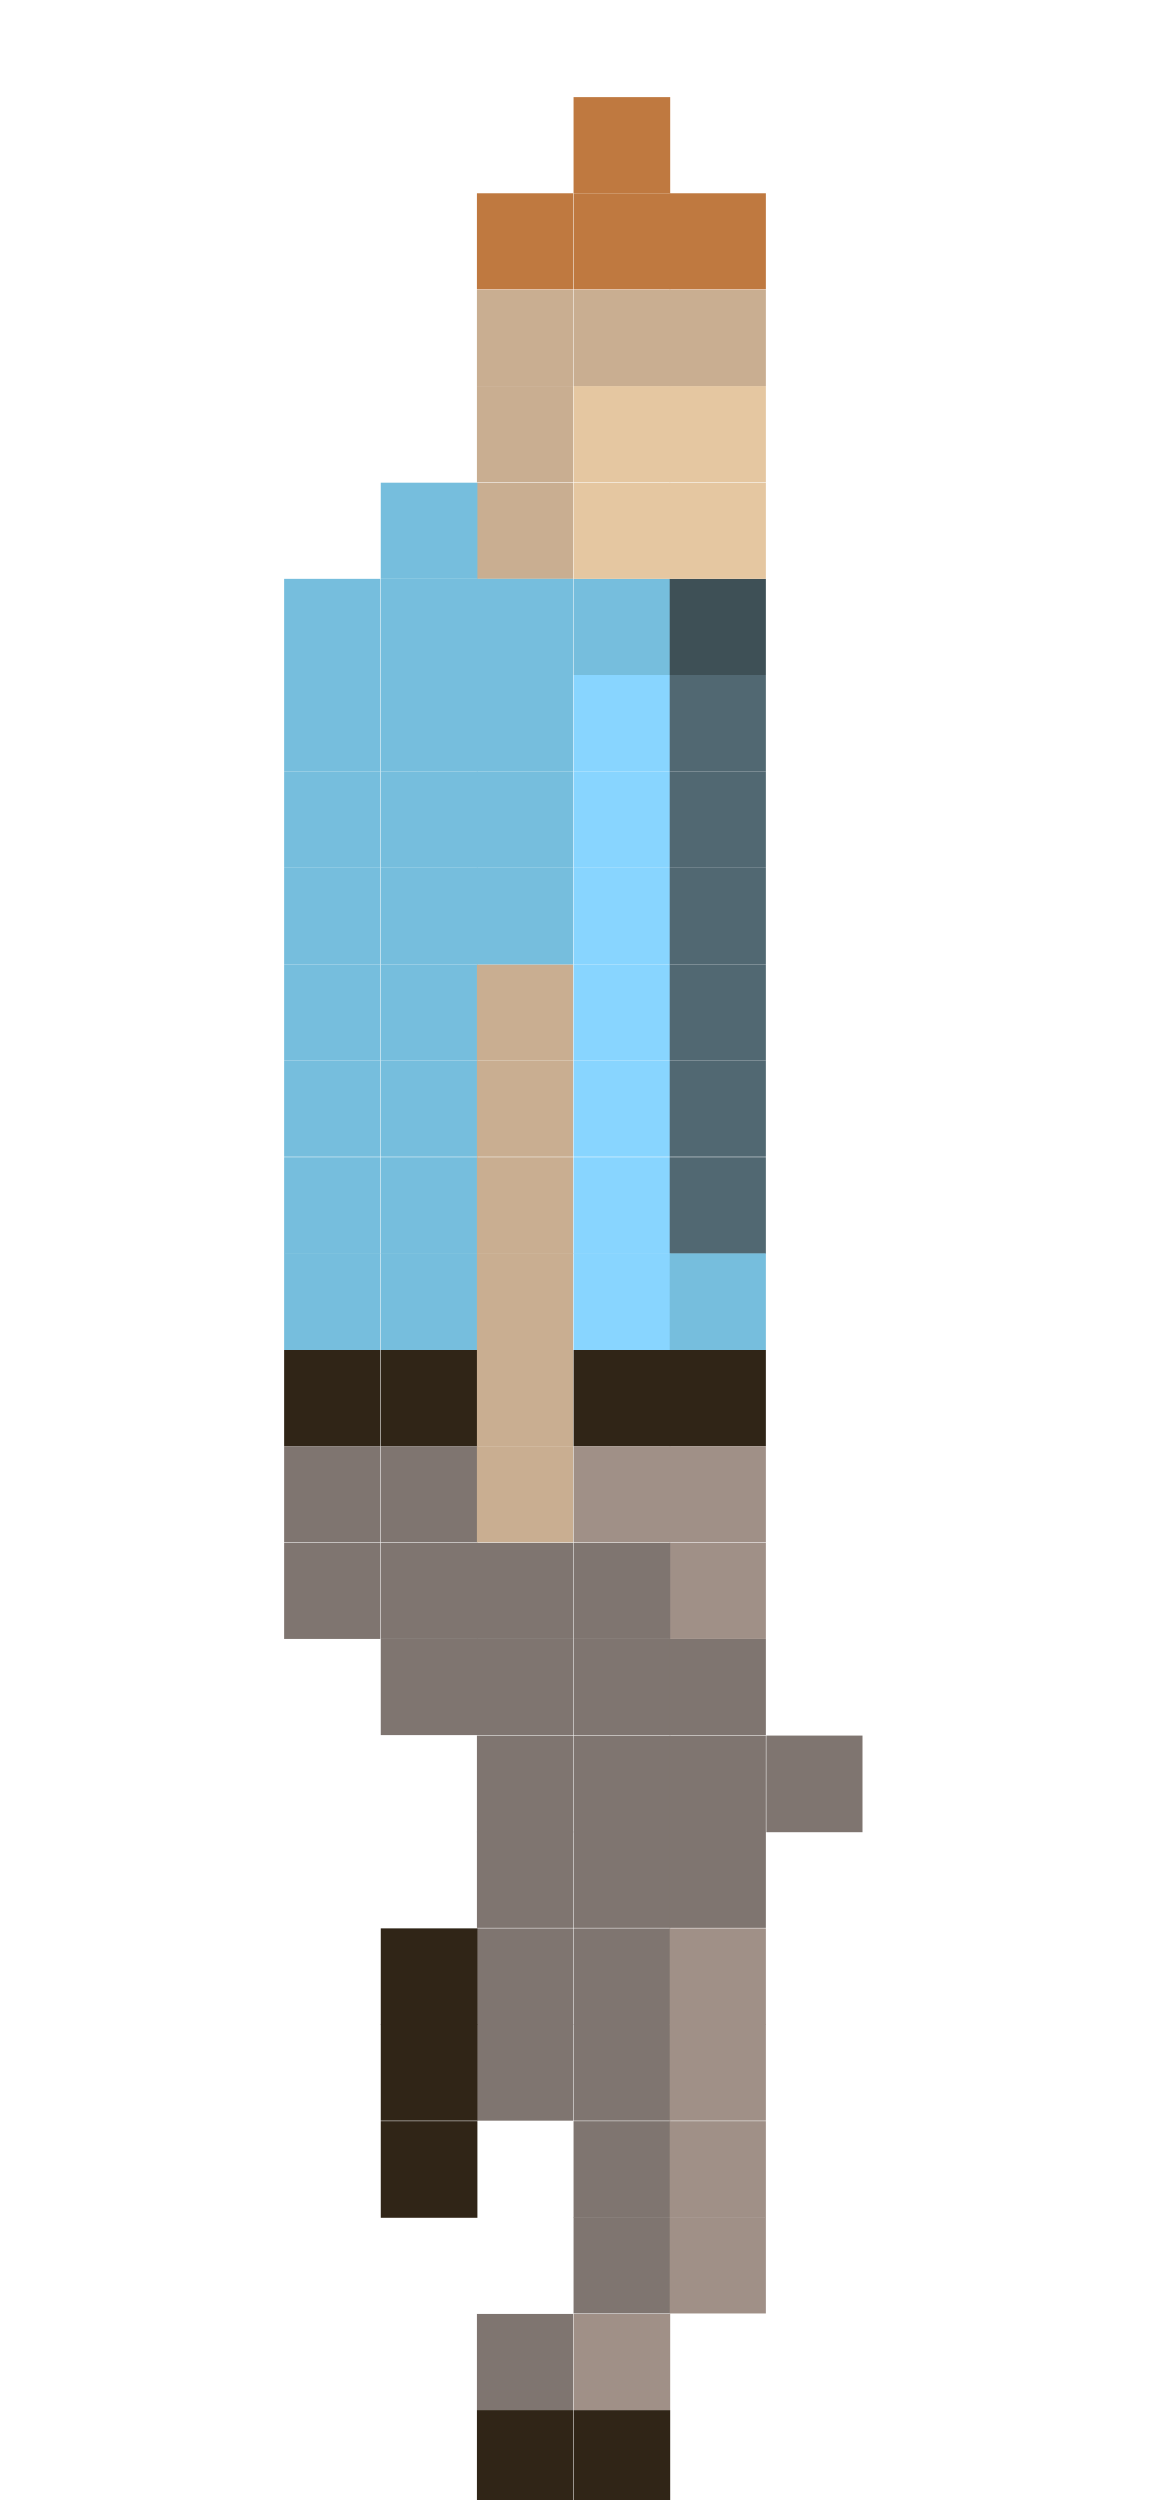
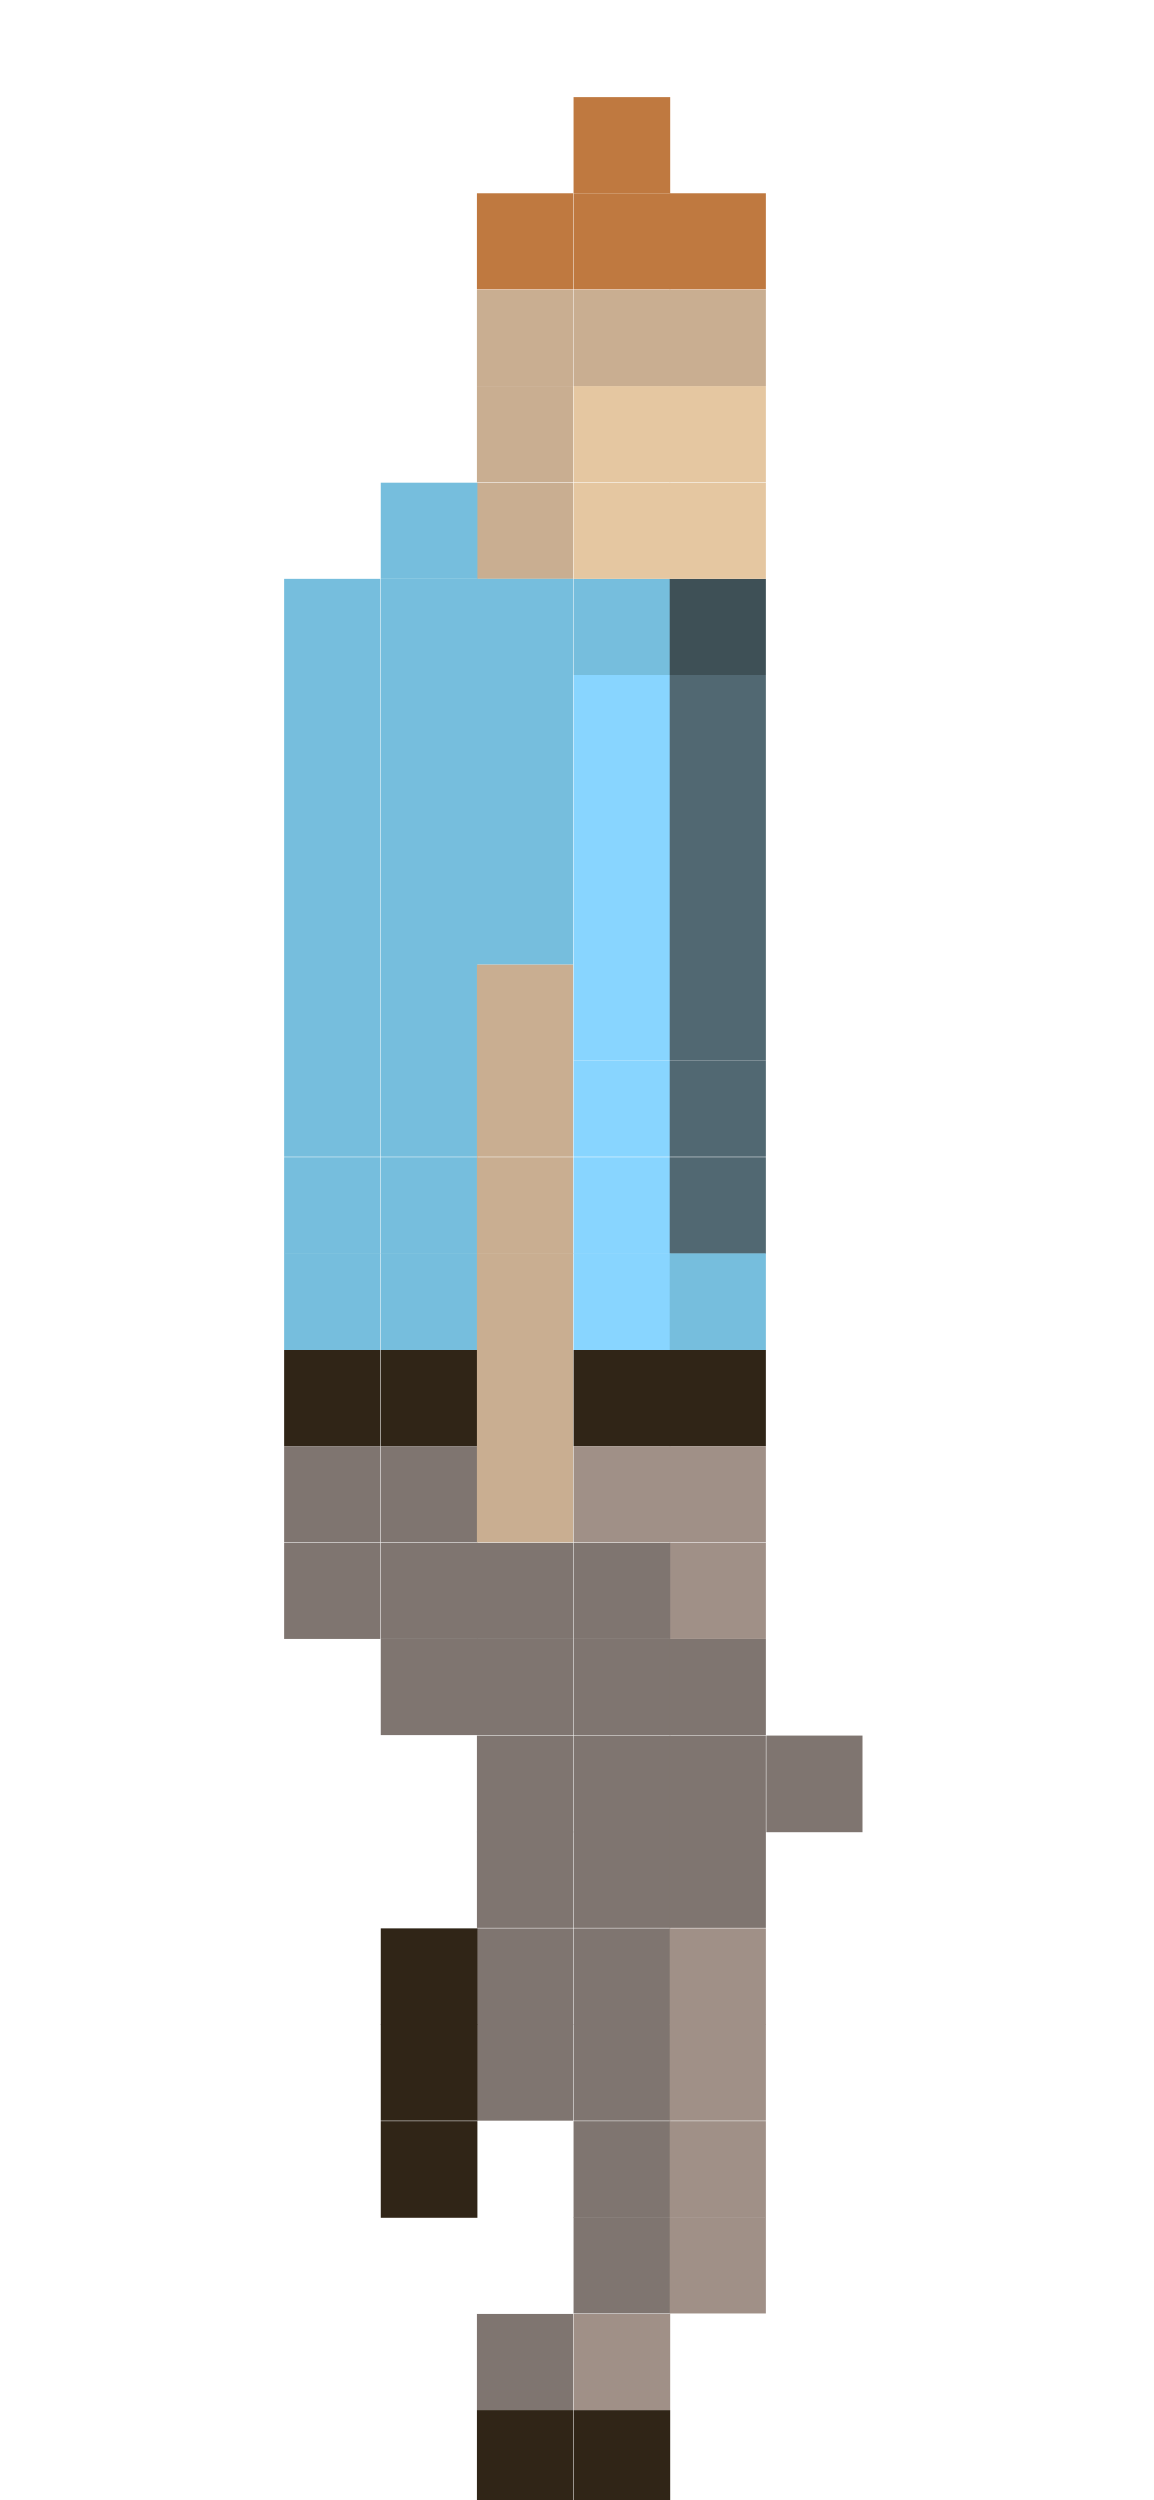
- <svg xmlns="http://www.w3.org/2000/svg" version="1.1" id="Layer_1" class="Bill__4 is-hidden" x="0px" y="0px" width="240px" height="520px" viewBox="0 0 240 520" enable-background="new 0 0 240 520" xml:space="preserve">
-   <g>
-     <rect x="119.3" y="340.9" fill-rule="evenodd" clip-rule="evenodd" fill="#7F7570" width="20.1" height="20" />
-     <rect x="119.3" y="361" fill-rule="evenodd" clip-rule="evenodd" fill="#7F7570" width="20.1" height="20.1" />
-     <rect x="119.3" y="401.1" fill-rule="evenodd" clip-rule="evenodd" fill="#7F7570" width="20.1" height="20.1" />
-     <rect x="119.3" y="421.1" fill-rule="evenodd" clip-rule="evenodd" fill="#7F7570" width="20.1" height="20" />
-     <rect x="119.3" y="381" fill-rule="evenodd" clip-rule="evenodd" fill="#7F7570" width="20.1" height="20" />
-     <rect x="119.3" y="441.2" fill-rule="evenodd" clip-rule="evenodd" fill="#7F7570" width="20.1" height="20.1" />
-     <rect x="99.2" y="361" fill-rule="evenodd" clip-rule="evenodd" fill="#7F7570" width="20" height="20.1" />
-     <rect x="99.2" y="381" fill-rule="evenodd" clip-rule="evenodd" fill="#7F7570" width="20" height="20" />
-     <rect x="99.2" y="401.1" fill-rule="evenodd" clip-rule="evenodd" fill="#7F7570" width="20" height="20.1" />
-     <rect x="119.3" y="461.2" fill-rule="evenodd" clip-rule="evenodd" fill="#7F7570" width="20.1" height="20" />
-     <rect x="99.2" y="421.1" fill-rule="evenodd" clip-rule="evenodd" fill="#7F7570" width="20" height="20" />
-     <rect x="99.2" y="481.3" fill-rule="evenodd" clip-rule="evenodd" fill="#7F7570" width="20" height="20" />
-     <rect x="139.3" y="340.9" fill-rule="evenodd" clip-rule="evenodd" fill="#7F7570" width="20" height="20" />
-     <rect x="139.3" y="361" fill-rule="evenodd" clip-rule="evenodd" fill="#7F7570" width="20" height="20.1" />
-     <rect x="139.3" y="401.1" fill-rule="evenodd" clip-rule="evenodd" fill="#A09087" width="20" height="20.1" />
-     <rect x="139.3" y="421.1" fill-rule="evenodd" clip-rule="evenodd" fill="#A09087" width="20" height="20" />
-     <rect x="139.3" y="441.2" fill-rule="evenodd" clip-rule="evenodd" fill="#A09087" width="20" height="20.1" />
-     <rect x="139.3" y="461.2" fill-rule="evenodd" clip-rule="evenodd" fill="#A09087" width="20" height="20" />
-     <rect x="119.3" y="501.3" fill-rule="evenodd" clip-rule="evenodd" fill="#302517" width="20.1" height="20.1" />
-     <rect x="139.3" y="381" fill-rule="evenodd" clip-rule="evenodd" fill="#7F7570" width="20" height="20" />
-     <rect x="119.3" y="481.3" fill-rule="evenodd" clip-rule="evenodd" fill="#A09087" width="20.1" height="20" />
-     <rect x="99.2" y="501.3" fill-rule="evenodd" clip-rule="evenodd" fill="#302517" width="20" height="20.1" />
-     <rect x="99.2" y="80.3" fill-rule="evenodd" clip-rule="evenodd" fill="#C9AE91" width="20" height="20" />
-     <rect x="119.3" y="80.3" fill-rule="evenodd" clip-rule="evenodd" fill="#E5C7A1" width="20.1" height="20" />
-     <rect x="99.2" y="60.3" fill-rule="evenodd" clip-rule="evenodd" fill="#C9AE91" width="20" height="20" />
-     <rect x="119.3" y="60.3" fill-rule="evenodd" clip-rule="evenodd" fill="#C9AE91" width="20.1" height="20" />
-     <rect x="119.3" y="40.2" fill-rule="evenodd" clip-rule="evenodd" fill="#BF7940" width="20.1" height="20" />
-     <rect x="99.2" y="40.2" fill-rule="evenodd" clip-rule="evenodd" fill="#BF7940" width="20" height="20" />
-     <rect x="139.3" y="80.3" fill-rule="evenodd" clip-rule="evenodd" fill="#E5C7A1" width="20" height="20" />
-     <rect x="139.3" y="60.3" fill-rule="evenodd" clip-rule="evenodd" fill="#C9AE91" width="20" height="20" />
-     <rect x="139.3" y="40.2" fill-rule="evenodd" clip-rule="evenodd" fill="#BF7940" width="20" height="20" />
-     <rect x="119.3" y="140.4" fill-rule="evenodd" clip-rule="evenodd" fill="#88D5FF" width="20.1" height="20.1" />
-     <rect x="119.3" y="160.5" fill-rule="evenodd" clip-rule="evenodd" fill="#88D5FF" width="20.1" height="20" />
-     <rect x="119.3" y="180.5" fill-rule="evenodd" clip-rule="evenodd" fill="#88D5FF" width="20.1" height="20.1" />
-     <rect x="119.3" y="200.6" fill-rule="evenodd" clip-rule="evenodd" fill="#88D5FF" width="20.1" height="20" />
-     <rect x="139.3" y="140.4" fill-rule="evenodd" clip-rule="evenodd" fill="#516872" width="20" height="20.1" />
-     <rect x="139.3" y="160.5" fill-rule="evenodd" clip-rule="evenodd" fill="#516872" width="20" height="20" />
-     <rect x="139.3" y="180.5" fill-rule="evenodd" clip-rule="evenodd" fill="#516872" width="20" height="20.1" />
-     <rect x="139.3" y="200.6" fill-rule="evenodd" clip-rule="evenodd" fill="#516872" width="20" height="20" />
-     <rect x="119.3" y="120.4" fill-rule="evenodd" clip-rule="evenodd" fill="#76BEDD" width="20.1" height="20" />
-     <rect x="59.1" y="120.4" fill-rule="evenodd" clip-rule="evenodd" fill="#76BEDD" width="20" height="20" />
-     <rect x="139.3" y="120.4" fill-rule="evenodd" clip-rule="evenodd" fill="#3E5056" width="20" height="20" />
-     <rect x="79.2" y="120.4" fill-rule="evenodd" clip-rule="evenodd" fill="#76BEDD" width="20.1" height="20" />
-     <rect x="119.3" y="220.6" fill-rule="evenodd" clip-rule="evenodd" fill="#88D5FF" width="20.1" height="20" />
-     <rect x="139.3" y="220.6" fill-rule="evenodd" clip-rule="evenodd" fill="#516872" width="20" height="20" />
-     <rect x="79.2" y="140.4" fill-rule="evenodd" clip-rule="evenodd" fill="#76BEDD" width="20.1" height="20.1" />
-     <rect x="79.2" y="160.5" fill-rule="evenodd" clip-rule="evenodd" fill="#76BEDD" width="20.1" height="20" />
-     <rect x="79.2" y="180.5" fill-rule="evenodd" clip-rule="evenodd" fill="#76BEDD" width="20.1" height="20.1" />
-     <rect x="79.2" y="200.6" fill-rule="evenodd" clip-rule="evenodd" fill="#76BEDD" width="20.1" height="20" />
-     <rect x="79.2" y="220.6" fill-rule="evenodd" clip-rule="evenodd" fill="#76BEDD" width="20.1" height="20" />
-     <rect x="79.2" y="280.8" fill-rule="evenodd" clip-rule="evenodd" fill="#302517" width="20.1" height="20" />
-     <rect x="79.2" y="300.8" fill-rule="evenodd" clip-rule="evenodd" fill="#7F7570" width="20.1" height="20" />
-     <rect x="139.3" y="320.9" fill-rule="evenodd" clip-rule="evenodd" fill="#A09087" width="20" height="20" />
-     <rect x="139.3" y="280.8" fill-rule="evenodd" clip-rule="evenodd" fill="#302517" width="20" height="20" />
-     <rect x="139.3" y="300.8" fill-rule="evenodd" clip-rule="evenodd" fill="#A09087" width="20" height="20" />
-     <rect x="119.3" y="320.9" fill-rule="evenodd" clip-rule="evenodd" fill="#7F7570" width="20.1" height="20" />
-     <rect x="79.2" y="320.9" fill-rule="evenodd" clip-rule="evenodd" fill="#7F7570" width="20.1" height="20" />
-     <rect x="119.3" y="280.8" fill-rule="evenodd" clip-rule="evenodd" fill="#302517" width="20.1" height="20" />
-     <rect x="119.3" y="300.8" fill-rule="evenodd" clip-rule="evenodd" fill="#A09087" width="20.1" height="20" />
-     <rect x="99.2" y="320.9" fill-rule="evenodd" clip-rule="evenodd" fill="#7F7570" width="20" height="20" />
-     <rect x="119.3" y="240.7" fill-rule="evenodd" clip-rule="evenodd" fill="#88D5FF" width="20.1" height="20.1" />
-     <rect x="139.3" y="240.7" fill-rule="evenodd" clip-rule="evenodd" fill="#516872" width="20" height="20.1" />
-     <rect x="79.2" y="240.7" fill-rule="evenodd" clip-rule="evenodd" fill="#76BEDD" width="20.1" height="20.1" />
-     <rect x="119.3" y="260.7" fill-rule="evenodd" clip-rule="evenodd" fill="#88D5FF" width="20.1" height="20.1" />
-     <rect x="139.3" y="260.7" fill-rule="evenodd" clip-rule="evenodd" fill="#76BEDD" width="20" height="20.1" />
-     <rect x="79.2" y="260.7" fill-rule="evenodd" clip-rule="evenodd" fill="#76BEDD" width="20.1" height="20.1" />
-     <rect x="99.2" y="100.4" fill-rule="evenodd" clip-rule="evenodd" fill="#C9AE91" width="20" height="20" />
-     <rect x="119.3" y="100.4" fill-rule="evenodd" clip-rule="evenodd" fill="#E5C7A1" width="20.1" height="20" />
-     <rect x="139.3" y="100.4" fill-rule="evenodd" clip-rule="evenodd" fill="#E5C7A1" width="20" height="20" />
-     <rect x="79.2" y="401.1" fill-rule="evenodd" clip-rule="evenodd" fill="#302517" width="20.1" height="20.1" />
-     <rect x="79.2" y="441.2" fill-rule="evenodd" clip-rule="evenodd" fill="#302517" width="20.1" height="20.1" />
-     <rect x="79.2" y="421.1" fill-rule="evenodd" clip-rule="evenodd" fill="#302517" width="20.1" height="20" />
-     <rect x="99.2" y="200.6" fill-rule="evenodd" clip-rule="evenodd" fill="#C9AE91" width="20" height="20" />
-     <rect x="99.2" y="220.6" fill-rule="evenodd" clip-rule="evenodd" fill="#C9AE91" width="20" height="20" />
-     <rect x="99.2" y="240.7" fill-rule="evenodd" clip-rule="evenodd" fill="#C9AE91" width="20" height="20.1" />
-     <rect x="99.2" y="260.7" fill-rule="evenodd" clip-rule="evenodd" fill="#C9AE91" width="20" height="20.1" />
-     <rect x="99.2" y="280.8" fill-rule="evenodd" clip-rule="evenodd" fill="#C9AE91" width="20" height="20" />
-     <rect x="99.2" y="300.8" fill-rule="evenodd" clip-rule="evenodd" fill="#C9AE91" width="20" height="20" />
-     <rect x="59.1" y="320.9" fill-rule="evenodd" clip-rule="evenodd" fill="#7F7570" width="20" height="20" />
-     <rect x="99.2" y="180.5" fill-rule="evenodd" clip-rule="evenodd" fill="#76BEDD" width="20" height="20.1" />
-     <rect x="99.2" y="140.4" fill-rule="evenodd" clip-rule="evenodd" fill="#76BEDD" width="20" height="20.1" />
-     <rect x="99.2" y="160.5" fill-rule="evenodd" clip-rule="evenodd" fill="#76BEDD" width="20" height="20" />
-     <rect x="119.3" y="20.2" fill-rule="evenodd" clip-rule="evenodd" fill="#BF7940" width="20.1" height="20" />
-     <rect x="79.2" y="100.4" fill-rule="evenodd" clip-rule="evenodd" fill="#76BEDD" width="20.1" height="20" />
-     <rect x="99.2" y="120.4" fill-rule="evenodd" clip-rule="evenodd" fill="#76BEDD" width="20" height="20" />
-     <rect x="59.1" y="140.4" fill-rule="evenodd" clip-rule="evenodd" fill="#76BEDD" width="20" height="20.1" />
-     <rect x="59.1" y="160.5" fill-rule="evenodd" clip-rule="evenodd" fill="#76BEDD" width="20" height="20" />
-     <rect x="59.1" y="180.5" fill-rule="evenodd" clip-rule="evenodd" fill="#76BEDD" width="20" height="20.1" />
-     <rect x="59.1" y="200.6" fill-rule="evenodd" clip-rule="evenodd" fill="#76BEDD" width="20" height="20" />
-     <rect x="59.1" y="220.6" fill-rule="evenodd" clip-rule="evenodd" fill="#76BEDD" width="20" height="20" />
-     <rect x="59.1" y="280.8" fill-rule="evenodd" clip-rule="evenodd" fill="#302517" width="20" height="20" />
-     <rect x="59.1" y="300.8" fill-rule="evenodd" clip-rule="evenodd" fill="#7F7570" width="20" height="20" />
-     <rect x="59.1" y="240.7" fill-rule="evenodd" clip-rule="evenodd" fill="#76BEDD" width="20" height="20.1" />
-     <rect x="59.1" y="260.7" fill-rule="evenodd" clip-rule="evenodd" fill="#76BEDD" width="20" height="20.1" />
-     <rect x="99.2" y="340.9" fill-rule="evenodd" clip-rule="evenodd" fill="#7F7570" width="20" height="20" />
-     <rect x="79.2" y="340.9" fill-rule="evenodd" clip-rule="evenodd" fill="#7F7570" width="20.1" height="20" />
-     <rect x="159.4" y="361" fill-rule="evenodd" clip-rule="evenodd" fill="#7F7570" width="20" height="20.1" />
+ <svg xmlns="http://www.w3.org/2000/svg" class="Bill__4 is-hidden" width="240" height="520" viewBox="0 0 240 520">
+   <g fill-rule="evenodd" clip-rule="evenodd">
+     <path fill="#7F7570" d="M119.3 340.9h20.1v20h-20.1zM119.3 361h20.1v20.1h-20.1zM119.3 401.1h20.1v20.1h-20.1z" />
+     <path fill="#7F7570" d="M119.3 421.1h20.1v20h-20.1zM119.3 381h20.1v20h-20.1zM119.3 441.2h20.1v20.1h-20.1zM99.2 361h20v20.1h-20z" />
+     <path fill="#7F7570" d="M99.2 381h20v20h-20zM99.2 401.1h20v20.1h-20zM119.3 461.2h20.1v20h-20.1z" />
+     <path fill="#7F7570" d="M99.2 421.1h20v20h-20zM99.2 481.3h20v20h-20zM139.3 340.9h20v20h-20zM139.3 361h20v20.1h-20z" />
+     <path fill="#A09087" d="M139.3 401.1h20v20.1h-20z" />
+     <path fill="#A09087" d="M139.3 421.1h20v20h-20zM139.3 441.2h20v20.1h-20z" />
+     <path fill="#A09087" d="M139.3 461.2h20v20h-20z" />
+     <path fill="#302517" d="M119.3 501.3h20.1v20.1h-20.1z" />
+     <path fill="#7F7570" d="M139.3 381h20v20h-20z" />
+     <path fill="#A09087" d="M119.3 481.3h20.1v20h-20.1z" />
+     <path fill="#302517" d="M99.2 501.3h20v20.1h-20z" />
+     <path fill="#C9AE91" d="M99.2 80.3h20v20h-20z" />
+     <path fill="#E5C7A1" d="M119.3 80.3h20.1v20h-20.1z" />
+     <path fill="#C9AE91" d="M99.2 60.3h20v20h-20zM119.3 60.3h20.1v20h-20.1z" />
+     <path fill="#BF7940" d="M119.3 40.2h20.1v20h-20.1zM99.2 40.2h20v20h-20z" />
+     <path fill="#E5C7A1" d="M139.3 80.3h20v20h-20z" />
+     <path fill="#C9AE91" d="M139.3 60.3h20v20h-20z" />
+     <path fill="#BF7940" d="M139.3 40.2h20v20h-20z" />
+     <path fill="#88D5FF" d="M119.3 140.4h20.1v20.1h-20.1zM119.3 160.5h20.1v20h-20.1zM119.3 180.5h20.1v20.1h-20.1zM119.3 200.6h20.1v20h-20.1z" />
+     <path fill="#516872" d="M139.3 140.4h20v20.1h-20zM139.3 160.5h20v20h-20zM139.3 180.5h20v20.1h-20zM139.3 200.6h20v20h-20z" />
+     <path fill="#76BEDD" d="M119.3 120.4h20.1v20h-20.1zM59.1 120.4h20v20h-20z" />
+     <path fill="#3E5056" d="M139.3 120.4h20v20h-20z" />
+     <path fill="#76BEDD" d="M79.2 120.4h20.1v20H79.2z" />
+     <path fill="#88D5FF" d="M119.3 220.6h20.1v20h-20.1z" />
+     <path fill="#516872" d="M139.3 220.6h20v20h-20z" />
+     <path fill="#76BEDD" d="M79.2 140.4h20.1v20.1H79.2zM79.2 160.5h20.1v20H79.2zM79.2 180.5h20.1v20.1H79.2zM79.2 200.6h20.1v20H79.2zM79.2 220.6h20.1v20H79.2z" />
+     <path fill="#302517" d="M79.2 280.8h20.1v20H79.2z" />
+     <path fill="#7F7570" d="M79.2 300.8h20.1v20H79.2z" />
+     <path fill="#A09087" d="M139.3 320.9h20v20h-20z" />
+     <path fill="#302517" d="M139.3 280.8h20v20h-20z" />
+     <path fill="#A09087" d="M139.3 300.8h20v20h-20z" />
+     <path fill="#7F7570" d="M119.3 320.9h20.1v20h-20.1zM79.2 320.9h20.1v20H79.2z" />
+     <path fill="#302517" d="M119.3 280.8h20.1v20h-20.1z" />
+     <path fill="#A09087" d="M119.3 300.8h20.1v20h-20.1z" />
+     <path fill="#7F7570" d="M99.2 320.9h20v20h-20z" />
+     <path fill="#88D5FF" d="M119.3 240.7h20.1v20.1h-20.1z" />
+     <path fill="#516872" d="M139.3 240.7h20v20.1h-20z" />
+     <path fill="#76BEDD" d="M79.2 240.7h20.1v20.1H79.2z" />
+     <path fill="#88D5FF" d="M119.3 260.7h20.1v20.1h-20.1z" />
+     <path fill="#76BEDD" d="M139.3 260.7h20v20.1h-20zM79.2 260.7h20.1v20.1H79.2z" />
+     <path fill="#C9AE91" d="M99.2 100.4h20v20h-20z" />
+     <path fill="#E5C7A1" d="M119.3 100.4h20.1v20h-20.1z" />
+     <path fill="#E5C7A1" d="M139.3 100.4h20v20h-20z" />
+     <path fill="#302517" d="M79.2 401.1h20.1v20.1H79.2zM79.2 441.2h20.1v20.1H79.2z" />
+     <path fill="#302517" d="M79.2 421.1h20.1v20H79.2z" />
+     <path fill="#C9AE91" d="M99.2 200.6h20v20h-20zM99.2 220.6h20v20h-20zM99.2 240.7h20v20.1h-20z" />
+     <path fill="#C9AE91" d="M99.2 260.7h20v20.1h-20zM99.2 280.8h20v20h-20zM99.2 300.8h20v20h-20z" />
+     <path fill="#7F7570" d="M59.1 320.9h20v20h-20z" />
+     <path fill="#76BEDD" d="M99.2 180.5h20v20.1h-20zM99.2 140.4h20v20.1h-20zM99.2 160.5h20v20h-20z" />
+     <path fill="#BF7940" d="M119.3 20.2h20.1v20h-20.1z" />
+     <path fill="#76BEDD" d="M79.2 100.4h20.1v20H79.2zM99.2 120.4h20v20h-20zM59.1 140.4h20v20.1h-20zM59.1 160.5h20v20h-20zM59.1 180.5h20v20.1h-20zM59.1 200.6h20v20h-20zM59.1 220.6h20v20h-20z" />
+     <path fill="#302517" d="M59.1 280.8h20v20h-20z" />
+     <path fill="#7F7570" d="M59.1 300.8h20v20h-20z" />
+     <path fill="#76BEDD" d="M59.1 240.7h20v20.1h-20z" />
+     <path fill="#76BEDD" d="M59.1 260.7h20v20.1h-20z" />
+     <path fill="#7F7570" d="M99.2 340.9h20v20h-20z" />
+     <path fill="#7F7570" d="M79.2 340.9h20.1v20H79.2zM159.4 361h20v20.1h-20z" />
  </g>
</svg>
